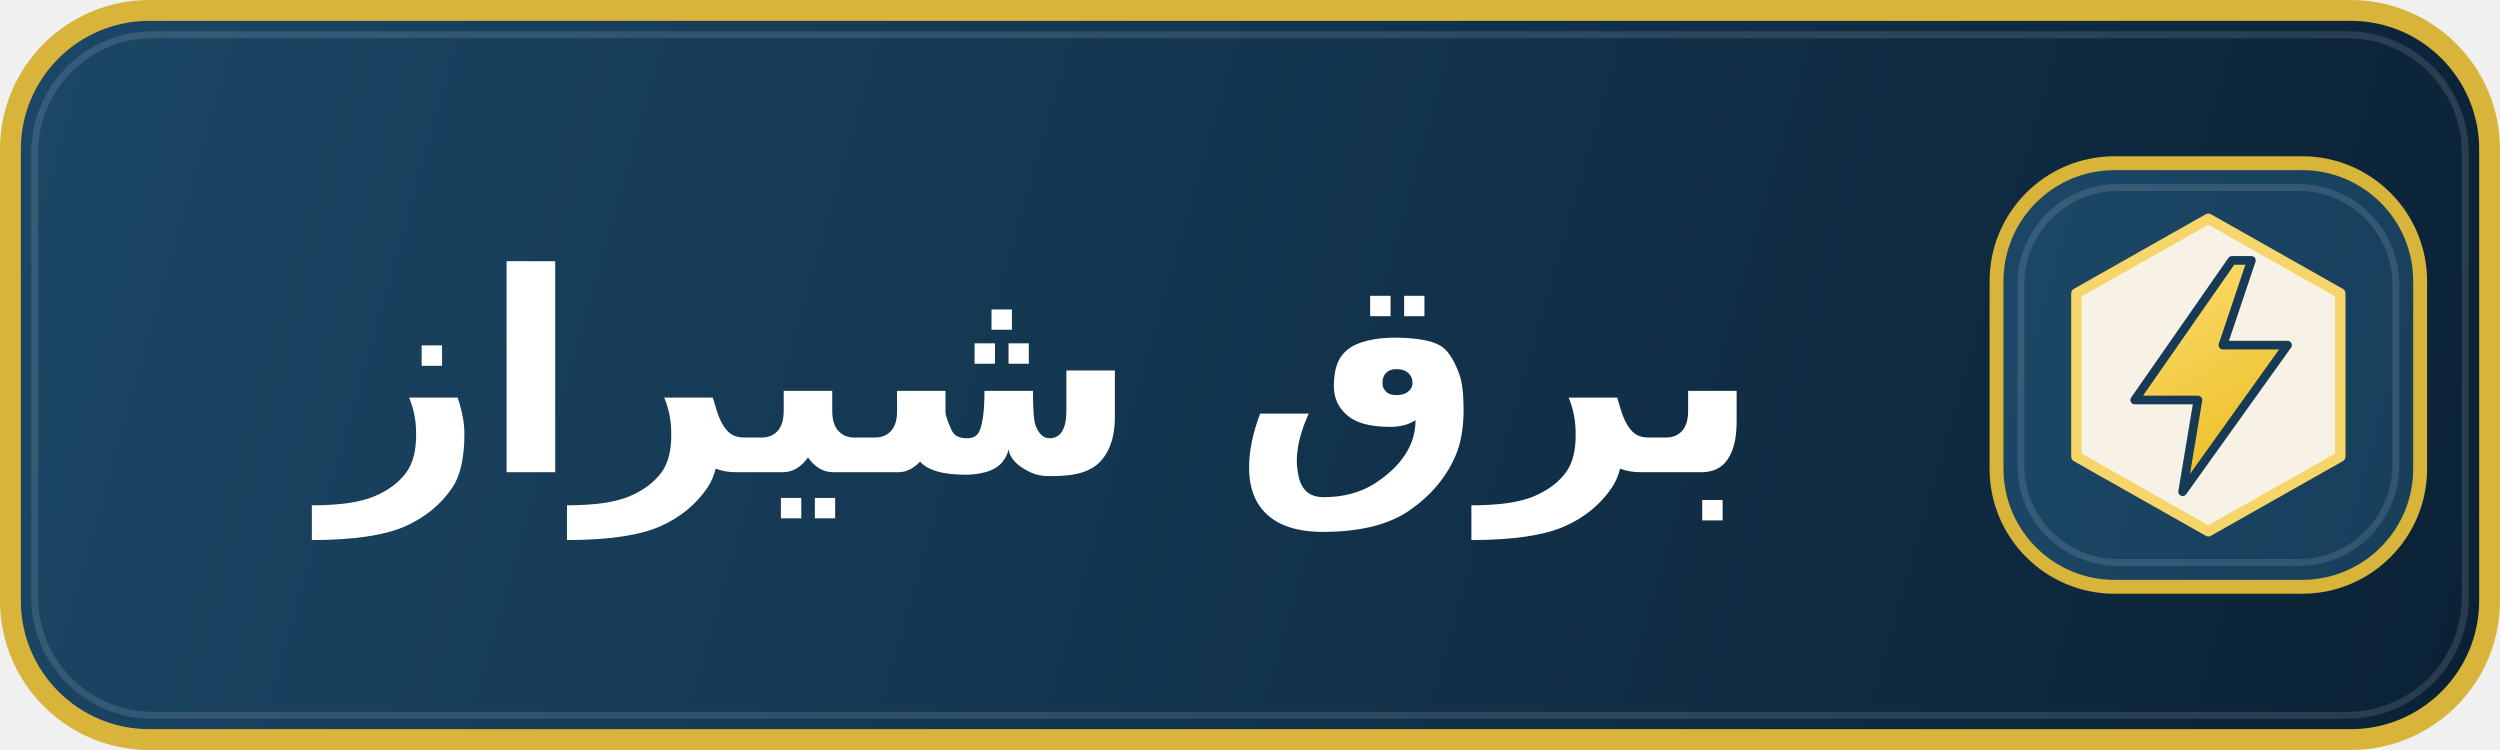
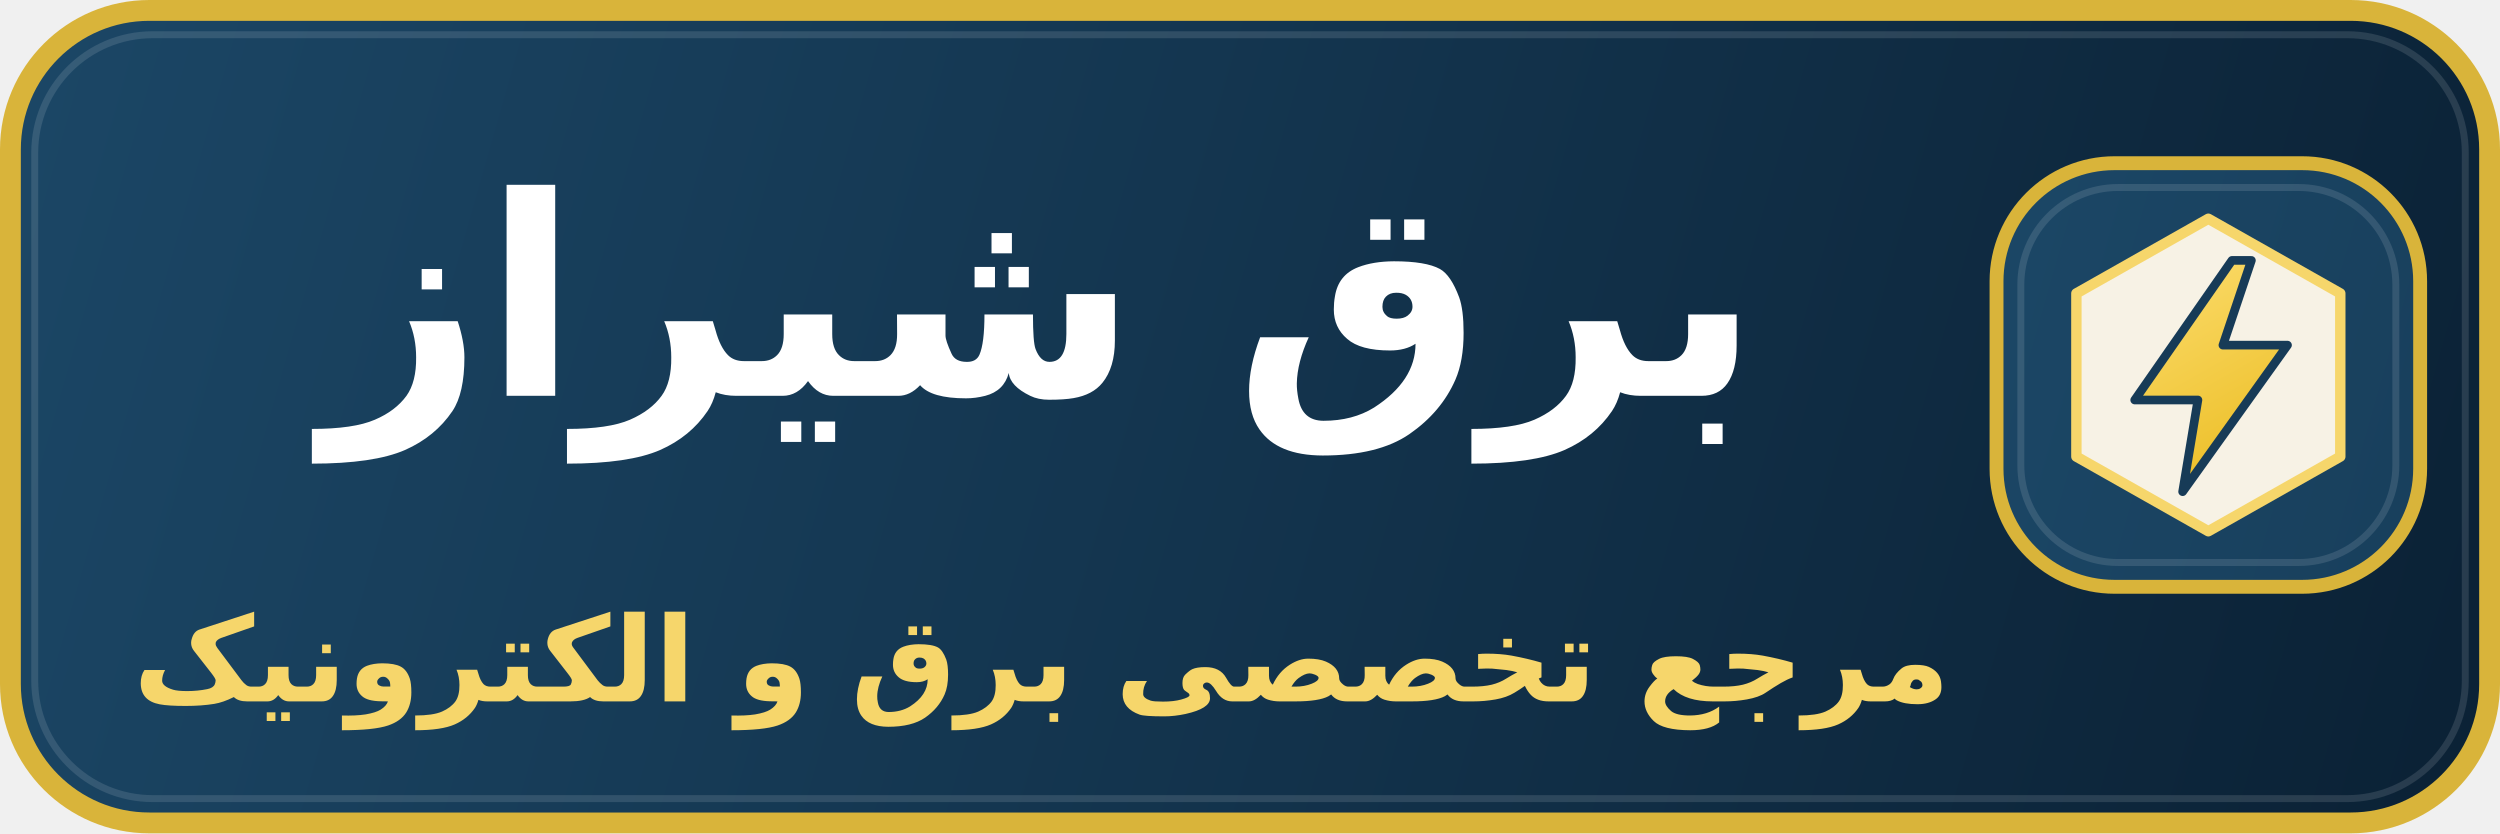
- <svg xmlns="http://www.w3.org/2000/svg" viewBox="0 0 360 108" fill="none" role="img" aria-labelledby="title desc">
+ <svg xmlns="http://www.w3.org/2000/svg" viewBox="0 0 360 120" fill="none" role="img" aria-labelledby="title desc">
  <defs>
    <style>
      @font-face {
        font-family: Estedad;
        font-style: normal;
        font-weight: 800;
        src: url('/shop/vendor/fonts/qdvjstk1ogitjvytdpnstdh9kgsljx96izgj.ttf') format('truetype');
      }
    </style>
    <linearGradient id="header-navy" x1="8" y1="5" x2="352" y2="103" gradientUnits="userSpaceOnUse">
      <stop stop-color="#1b4665" />
      <stop offset="1" stop-color="#0b2236" />
    </linearGradient>
    <linearGradient id="header-gold" x1="20" y1="10" x2="45" y2="54" gradientUnits="userSpaceOnUse">
      <stop stop-color="#ffe27a" />
      <stop offset="1" stop-color="#e7b511" />
    </linearGradient>
  </defs>
-   <rect x="1.5" y="1.5" width="357" height="105" rx="20" fill="url(#header-navy)" stroke="#d9b43a" stroke-width="3" />
-   <rect x="5" y="5" width="350" height="98" rx="17" stroke="#fff" stroke-opacity=".12" />
-   <text x="150" y="68" fill="#fff" font-family="Estedad, Vazirmatn, Tahoma, sans-serif" font-size="40" font-weight="800" text-anchor="middle" direction="rtl" unicode-bidi="plaintext">برق شیراز</text>
+   <rect x="1.5" y="1.5" width="357" height="117" rx="20" fill="url(#header-navy)" stroke="#d9b43a" stroke-width="3" />
+   <rect x="5" y="5" width="350" height="110" rx="17" stroke="#fff" stroke-opacity=".12" />
+   <text x="150" y="57" fill="#fff" font-family="Estedad, Vazirmatn, Tahoma, sans-serif" font-size="40" font-weight="800" text-anchor="middle" direction="rtl" unicode-bidi="plaintext">برق شیراز</text>
+   <text x="150" y="101" fill="#f6d66b" font-family="Estedad, Vazirmatn, Tahoma, sans-serif" font-size="17" font-weight="600" text-anchor="middle" direction="rtl" unicode-bidi="plaintext">مرجع تخصصی برق و الکترونیک</text>
  <g transform="translate(286 22)">
    <rect x="1.5" y="1.5" width="61" height="61" rx="17" fill="url(#header-navy)" stroke="#d9b43a" stroke-width="2" />
    <rect x="5" y="5" width="54" height="54" rx="14" stroke="#fff" stroke-opacity=".12" />
    <path d="M32 9.5 51 20.25v23.5L32 54.5 13 43.75v-23.5L32 9.5Z" fill="#f7f2e5" stroke="#f6d66b" stroke-width="1.5" stroke-linejoin="round" />
    <path d="m35.4 15.5-14 20.1h9.1l-2.2 13.2 15.1-21.1h-9.3l4.1-12.2h-2.8Z" fill="url(#header-gold)" stroke="#173b57" stroke-width="1.25" stroke-linejoin="round" />
  </g>
</svg>
